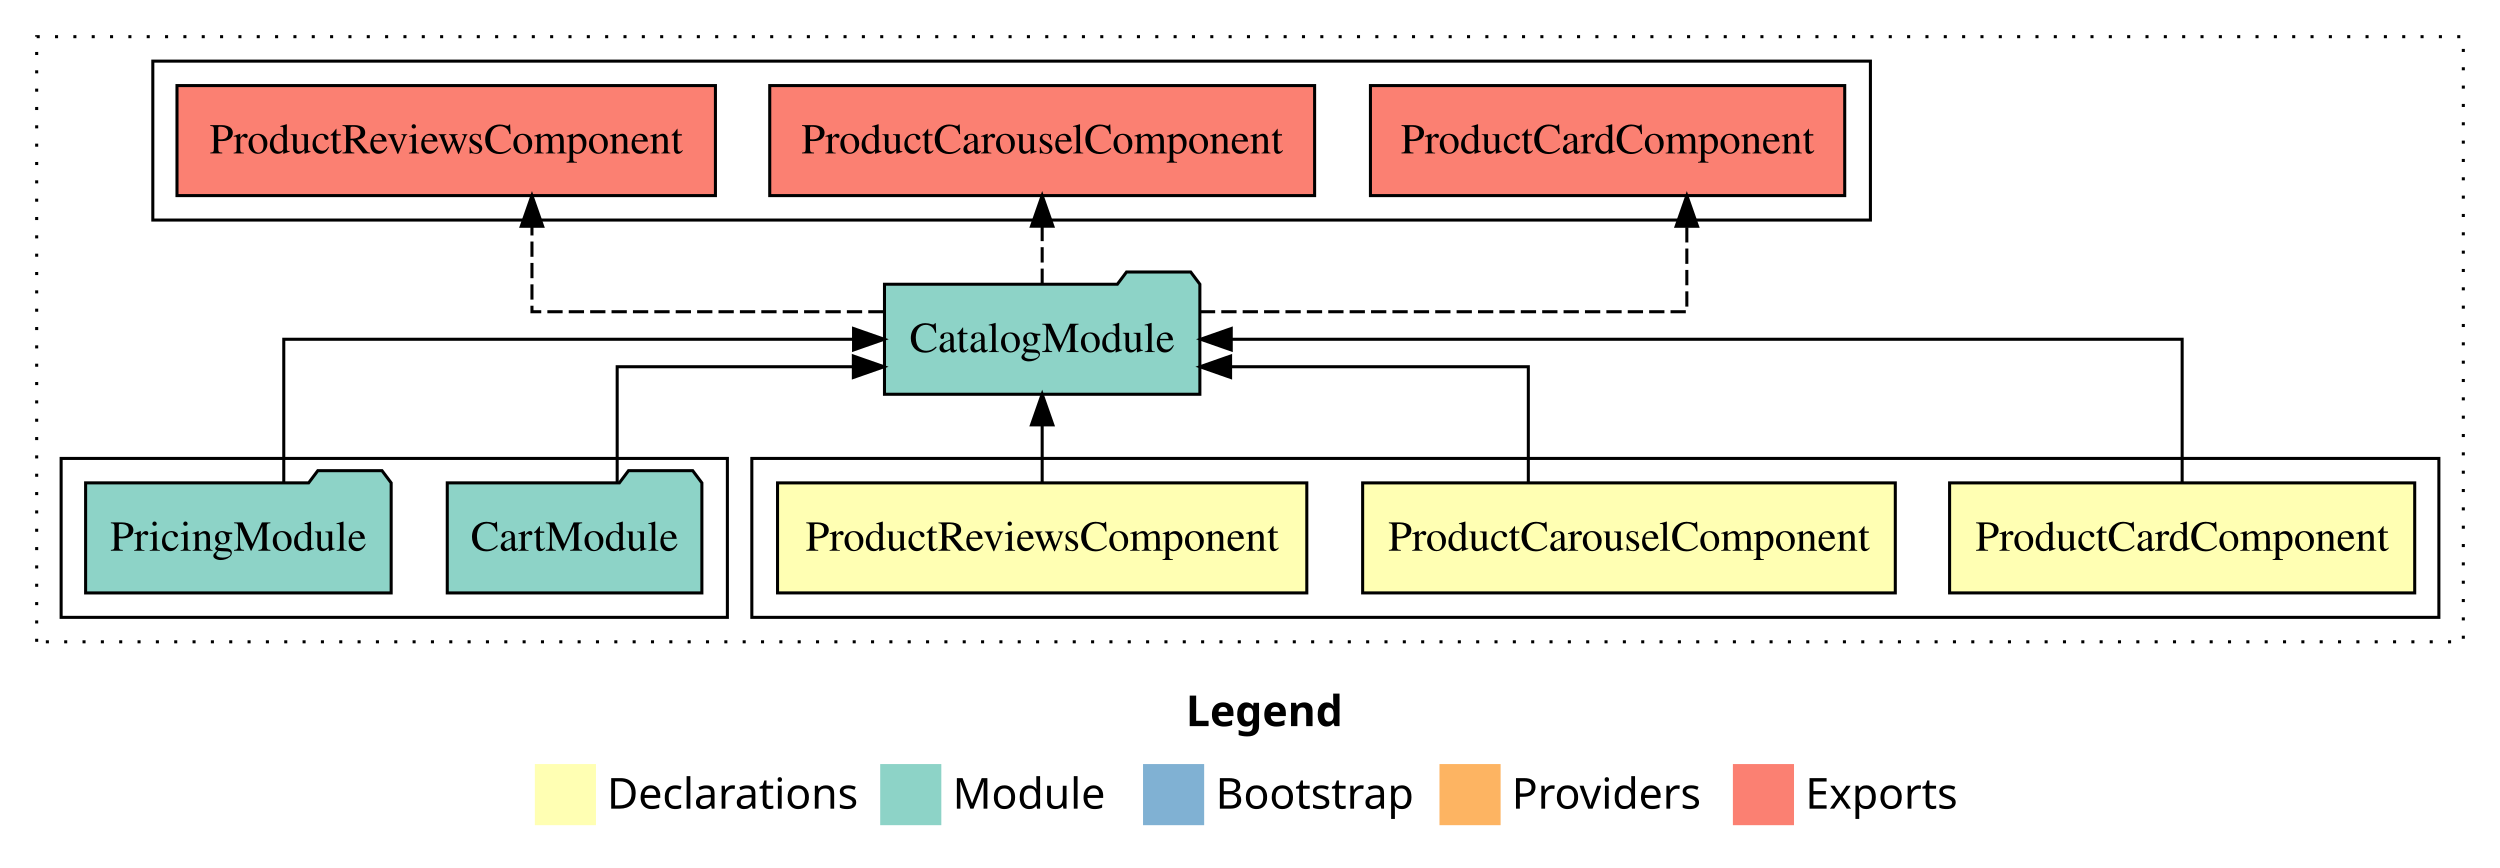
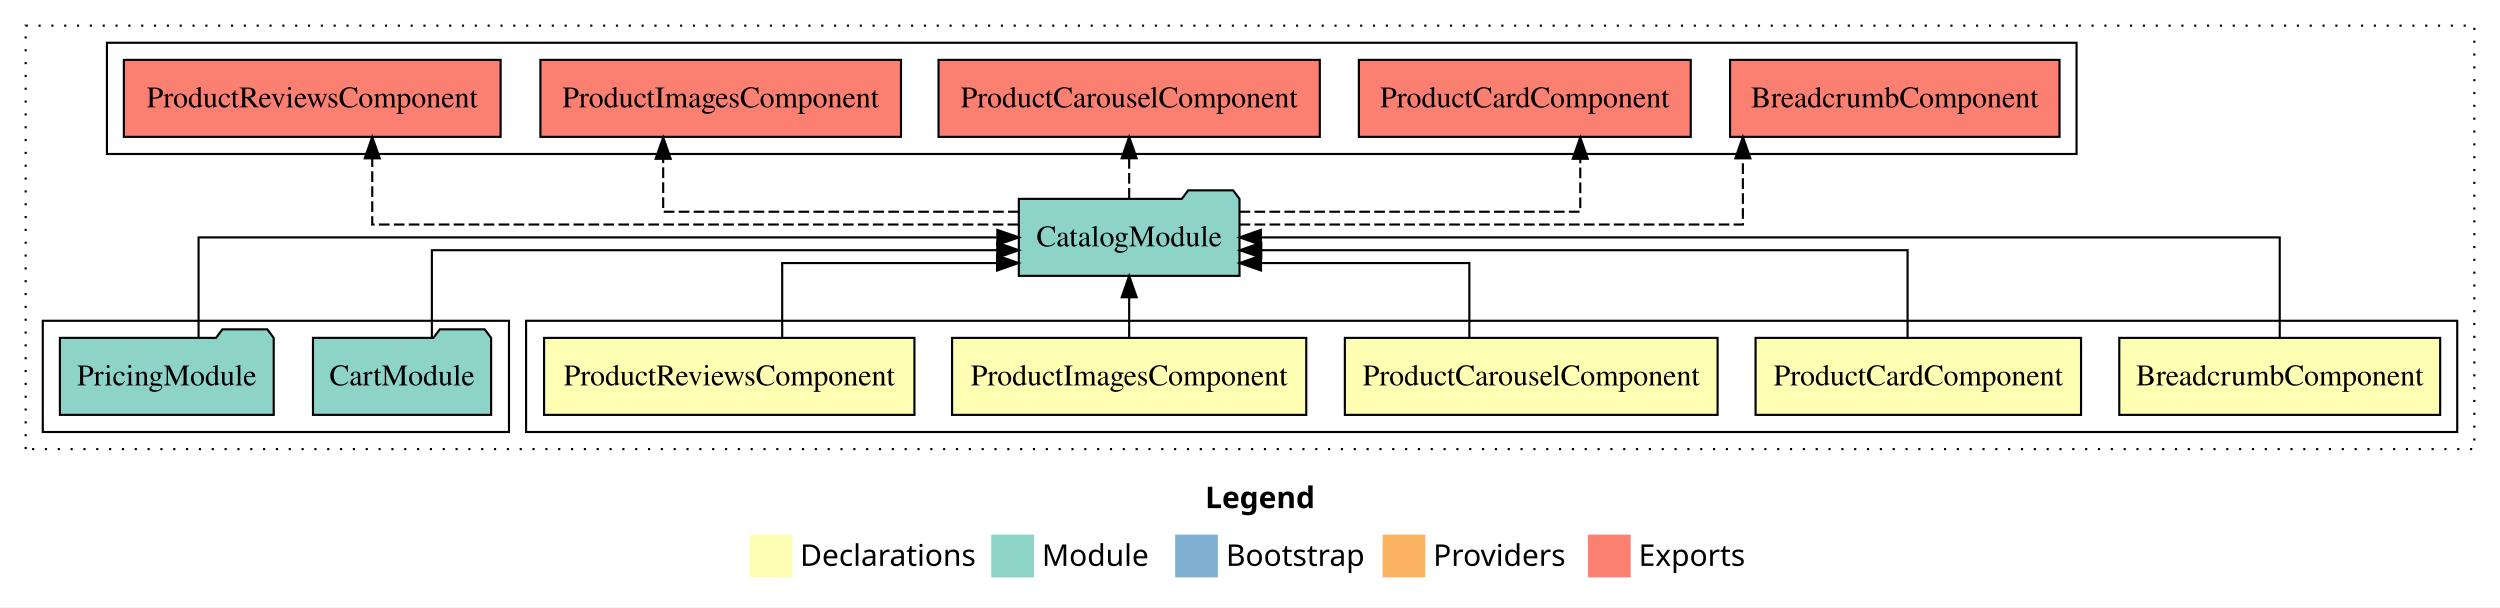
- <svg xmlns="http://www.w3.org/2000/svg" width="818pt" height="284pt" viewBox="0.00 0.00 818.00 284.00">
+ <svg xmlns="http://www.w3.org/2000/svg" width="1169pt" height="284pt" viewBox="0.00 0.00 1169.00 284.00">
  <g id="graph0" class="graph" transform="scale(1 1) rotate(0) translate(4 280)">
-     <polygon fill="#ffffff" stroke="transparent" points="-4,4 -4,-280 814,-280 814,4 -4,4" />
-     <text text-anchor="start" x="384.009" y="-42.4" font-family="sans-serif" font-weight="bold" font-size="14.00" fill="#000000">Legend</text>
-     <polygon fill="#ffffb3" stroke="transparent" points="171,-10 171,-30 191,-30 191,-10 171,-10" />
-     <text text-anchor="start" x="194.629" y="-15.4" font-family="sans-serif" font-size="14.00" fill="#000000">  Declarations</text>
-     <polygon fill="#8dd3c7" stroke="transparent" points="284,-10 284,-30 304,-30 304,-10 284,-10" />
-     <text text-anchor="start" x="307.725" y="-15.4" font-family="sans-serif" font-size="14.00" fill="#000000">  Module</text>
-     <polygon fill="#80b1d3" stroke="transparent" points="370,-10 370,-30 390,-30 390,-10 370,-10" />
-     <text text-anchor="start" x="393.781" y="-15.4" font-family="sans-serif" font-size="14.00" fill="#000000">  Bootstrap</text>
-     <polygon fill="#fdb462" stroke="transparent" points="467,-10 467,-30 487,-30 487,-10 467,-10" />
-     <text text-anchor="start" x="490.673" y="-15.4" font-family="sans-serif" font-size="14.00" fill="#000000">  Providers</text>
-     <polygon fill="#fb8072" stroke="transparent" points="563,-10 563,-30 583,-30 583,-10 563,-10" />
-     <text text-anchor="start" x="586.726" y="-15.4" font-family="sans-serif" font-size="14.00" fill="#000000">  Exports</text>
+     <polygon fill="#ffffff" stroke="transparent" points="-4,4 -4,-280 1165,-280 1165,4 -4,4" />
+     <text text-anchor="start" x="559.509" y="-42.4" font-family="sans-serif" font-weight="bold" font-size="14.00" fill="#000000">Legend</text>
+     <polygon fill="#ffffb3" stroke="transparent" points="346.5,-10 346.5,-30 366.5,-30 366.5,-10 346.5,-10" />
+     <text text-anchor="start" x="370.129" y="-15.4" font-family="sans-serif" font-size="14.00" fill="#000000">  Declarations</text>
+     <polygon fill="#8dd3c7" stroke="transparent" points="459.5,-10 459.5,-30 479.5,-30 479.5,-10 459.5,-10" />
+     <text text-anchor="start" x="483.225" y="-15.4" font-family="sans-serif" font-size="14.00" fill="#000000">  Module</text>
+     <polygon fill="#80b1d3" stroke="transparent" points="545.5,-10 545.5,-30 565.5,-30 565.5,-10 545.5,-10" />
+     <text text-anchor="start" x="569.281" y="-15.4" font-family="sans-serif" font-size="14.00" fill="#000000">  Bootstrap</text>
+     <polygon fill="#fdb462" stroke="transparent" points="642.5,-10 642.5,-30 662.5,-30 662.5,-10 642.5,-10" />
+     <text text-anchor="start" x="666.173" y="-15.4" font-family="sans-serif" font-size="14.00" fill="#000000">  Providers</text>
+     <polygon fill="#fb8072" stroke="transparent" points="738.5,-10 738.5,-30 758.5,-30 758.5,-10 738.5,-10" />
+     <text text-anchor="start" x="762.226" y="-15.4" font-family="sans-serif" font-size="14.00" fill="#000000">  Exports</text>
    <g id="clust1" class="cluster">
-       <polygon fill="none" stroke="#000000" stroke-dasharray="1,5" points="8,-70 8,-268 802,-268 802,-70 8,-70" />
+       <polygon fill="none" stroke="#000000" stroke-dasharray="1,5" points="8,-70 8,-268 1153,-268 1153,-70 8,-70" />
    </g>
    <g id="clust2" class="cluster">
-       <polygon fill="none" stroke="#000000" points="242,-78 242,-130 794,-130 794,-78 242,-78" />
+       <polygon fill="none" stroke="#000000" points="242,-78 242,-130 1145,-130 1145,-78 242,-78" />
    </g>
-     <g id="clust6" class="cluster">
+     <g id="clust8" class="cluster">
      <polygon fill="none" stroke="#000000" points="16,-78 16,-130 234,-130 234,-78 16,-78" />
    </g>
-     <g id="clust7" class="cluster">
-       <polygon fill="none" stroke="#000000" points="46,-208 46,-260 608,-260 608,-208 46,-208" />
+     <g id="clust9" class="cluster">
+       <polygon fill="none" stroke="#000000" points="46,-208 46,-260 967,-260 967,-208 46,-208" />
    </g>
    <g id="node1" class="node">
-       <polygon fill="#ffffb3" stroke="#000000" points="786.093,-122 633.907,-122 633.907,-86 786.093,-86 786.093,-122" />
-       <text text-anchor="middle" x="710" y="-99.8" font-family="Times,serif" font-size="14.00" fill="#000000">ProductCardComponent</text>
+       <polygon fill="#ffffb3" stroke="#000000" points="1137.025,-122 986.975,-122 986.975,-86 1137.025,-86 1137.025,-122" />
+       <text text-anchor="middle" x="1062" y="-99.8" font-family="Times,serif" font-size="14.00" fill="#000000">BreadcrumbComponent</text>
+     </g>
+     <g id="node6" class="node">
+       <polygon fill="#8dd3c7" stroke="#000000" points="575.597,-187 572.597,-191 551.597,-191 548.597,-187 472.403,-187 472.403,-151 575.597,-151 575.597,-187" />
+       <text text-anchor="middle" x="524" y="-164.8" font-family="Times,serif" font-size="14.00" fill="#000000">CatalogModule</text>
+     </g>
+     <g id="edge1" class="edge">
+       <path fill="none" stroke="#000000" d="M1062,-122.106C1062,-141.339 1062,-169 1062,-169 1062,-169 585.586,-169 585.586,-169" />
+       <polygon fill="#000000" stroke="#000000" points="585.586,-165.5 575.586,-169 585.586,-172.5 585.586,-165.5" />
+     </g>
+     <g id="node2" class="node">
+       <polygon fill="#ffffb3" stroke="#000000" points="969.093,-122 816.907,-122 816.907,-86 969.093,-86 969.093,-122" />
+       <text text-anchor="middle" x="893" y="-99.8" font-family="Times,serif" font-size="14.00" fill="#000000">ProductCardComponent</text>
+     </g>
+     <g id="edge2" class="edge">
+       <path fill="none" stroke="#000000" d="M887.983,-122.022C887.983,-139.373 887.983,-163 887.983,-163 887.983,-163 585.763,-163 585.763,-163" />
+       <polygon fill="#000000" stroke="#000000" points="585.763,-159.5 575.763,-163 585.763,-166.5 585.763,-159.5" />
+     </g>
+     <g id="node3" class="node">
+       <polygon fill="#ffffb3" stroke="#000000" points="799.143,-122 624.857,-122 624.857,-86 799.143,-86 799.143,-122" />
+       <text text-anchor="middle" x="712" y="-99.8" font-family="Times,serif" font-size="14.00" fill="#000000">ProductCarouselComponent</text>
+     </g>
+     <g id="edge3" class="edge">
+       <path fill="none" stroke="#000000" d="M683.068,-122.24C683.068,-137.571 683.068,-157 683.068,-157 683.068,-157 585.645,-157 585.645,-157" />
+       <polygon fill="#000000" stroke="#000000" points="585.645,-153.5 575.645,-157 585.645,-160.5 585.645,-153.5" />
    </g>
    <g id="node4" class="node">
-       <polygon fill="#8dd3c7" stroke="#000000" points="388.597,-187 385.597,-191 364.597,-191 361.597,-187 285.403,-187 285.403,-151 388.597,-151 388.597,-187" />
-       <text text-anchor="middle" x="337" y="-164.8" font-family="Times,serif" font-size="14.00" fill="#000000">CatalogModule</text>
+       <polygon fill="#ffffb3" stroke="#000000" points="606.806,-122 441.194,-122 441.194,-86 606.806,-86 606.806,-122" />
+       <text text-anchor="middle" x="524" y="-99.8" font-family="Times,serif" font-size="14.00" fill="#000000">ProductImagesComponent</text>
    </g>
-     <g id="edge1" class="edge">
-       <path fill="none" stroke="#000000" d="M710,-122.106C710,-141.339 710,-169 710,-169 710,-169 398.864,-169 398.864,-169" />
-       <polygon fill="#000000" stroke="#000000" points="398.864,-165.5 388.864,-169 398.864,-172.5 398.864,-165.5" />
+     <g id="edge4" class="edge">
+       <path fill="none" stroke="#000000" d="M524,-122.106C524,-122.106 524,-140.991 524,-140.991" />
+       <polygon fill="#000000" stroke="#000000" points="520.5,-140.991 524,-150.991 527.5,-140.991 520.5,-140.991" />
    </g>
-     <g id="node2" class="node">
-       <polygon fill="#ffffb3" stroke="#000000" points="616.143,-122 441.857,-122 441.857,-86 616.143,-86 616.143,-122" />
-       <text text-anchor="middle" x="529" y="-99.8" font-family="Times,serif" font-size="14.00" fill="#000000">ProductCarouselComponent</text>
-     </g>
-     <g id="edge2" class="edge">
-       <path fill="none" stroke="#000000" d="M496.068,-122.027C496.068,-138.398 496.068,-160 496.068,-160 496.068,-160 398.645,-160 398.645,-160" />
-       <polygon fill="#000000" stroke="#000000" points="398.645,-156.5 388.645,-160 398.645,-163.5 398.645,-156.5" />
-     </g>
-     <g id="node3" class="node">
+     <g id="node5" class="node">
      <polygon fill="#ffffb3" stroke="#000000" points="423.588,-122 250.412,-122 250.412,-86 423.588,-86 423.588,-122" />
      <text text-anchor="middle" x="337" y="-99.8" font-family="Times,serif" font-size="14.00" fill="#000000">ProductReviewsComponent</text>
    </g>
-     <g id="edge3" class="edge">
-       <path fill="none" stroke="#000000" d="M337,-122.106C337,-122.106 337,-140.991 337,-140.991" />
-       <polygon fill="#000000" stroke="#000000" points="333.5,-140.991 337,-150.991 340.5,-140.991 333.5,-140.991" />
-     </g>
-     <g id="node7" class="node">
-       <polygon fill="#fb8072" stroke="#000000" points="599.593,-252 444.407,-252 444.407,-216 599.593,-216 599.593,-252" />
-       <text text-anchor="middle" x="522" y="-229.8" font-family="Times,serif" font-size="14.00" fill="#000000">ProductCardComponent </text>
-     </g>
-     <g id="edge6" class="edge">
-       <path fill="none" stroke="#000000" stroke-dasharray="5,2" d="M388.6,-178C451.046,-178 547.932,-178 547.932,-178 547.932,-178 547.932,-205.973 547.932,-205.973" />
-       <polygon fill="#000000" stroke="#000000" points="544.432,-205.973 547.932,-215.973 551.432,-205.973 544.432,-205.973" />
-     </g>
-     <g id="node8" class="node">
-       <polygon fill="#fb8072" stroke="#000000" points="426.142,-252 247.857,-252 247.857,-216 426.142,-216 426.142,-252" />
-       <text text-anchor="middle" x="337" y="-229.8" font-family="Times,serif" font-size="14.00" fill="#000000">ProductCarouselComponent </text>
-     </g>
-     <g id="edge7" class="edge">
-       <path fill="none" stroke="#000000" stroke-dasharray="5,2" d="M337,-187.106C337,-187.106 337,-205.991 337,-205.991" />
-       <polygon fill="#000000" stroke="#000000" points="333.5,-205.991 337,-215.991 340.5,-205.991 333.5,-205.991" />
+     <g id="edge5" class="edge">
+       <path fill="none" stroke="#000000" d="M361.754,-122.24C361.754,-137.571 361.754,-157 361.754,-157 361.754,-157 462.218,-157 462.218,-157" />
+       <polygon fill="#000000" stroke="#000000" points="462.218,-160.5 472.218,-157 462.218,-153.5 462.218,-160.5" />
    </g>
    <g id="node9" class="node">
+       <polygon fill="#fb8072" stroke="#000000" points="959.025,-252 804.975,-252 804.975,-216 959.025,-216 959.025,-252" />
+       <text text-anchor="middle" x="882" y="-229.8" font-family="Times,serif" font-size="14.00" fill="#000000">BreadcrumbComponent </text>
+     </g>
+     <g id="edge8" class="edge">
+       <path fill="none" stroke="#000000" stroke-dasharray="5,2" d="M575.636,-175C658.257,-175 810.971,-175 810.971,-175 810.971,-175 810.971,-205.977 810.971,-205.977" />
+       <polygon fill="#000000" stroke="#000000" points="807.471,-205.977 810.971,-215.977 814.471,-205.977 807.471,-205.977" />
+     </g>
+     <g id="node10" class="node">
+       <polygon fill="#fb8072" stroke="#000000" points="786.593,-252 631.407,-252 631.407,-216 786.593,-216 786.593,-252" />
+       <text text-anchor="middle" x="709" y="-229.8" font-family="Times,serif" font-size="14.00" fill="#000000">ProductCardComponent </text>
+     </g>
+     <g id="edge9" class="edge">
+       <path fill="none" stroke="#000000" stroke-dasharray="5,2" d="M575.6,-181C638.046,-181 734.932,-181 734.932,-181 734.932,-181 734.932,-205.76 734.932,-205.76" />
+       <polygon fill="#000000" stroke="#000000" points="731.432,-205.76 734.932,-215.76 738.432,-205.76 731.432,-205.76" />
+     </g>
+     <g id="node11" class="node">
+       <polygon fill="#fb8072" stroke="#000000" points="613.143,-252 434.858,-252 434.858,-216 613.143,-216 613.143,-252" />
+       <text text-anchor="middle" x="524" y="-229.8" font-family="Times,serif" font-size="14.00" fill="#000000">ProductCarouselComponent </text>
+     </g>
+     <g id="edge10" class="edge">
+       <path fill="none" stroke="#000000" stroke-dasharray="5,2" d="M524,-187.106C524,-187.106 524,-205.991 524,-205.991" />
+       <polygon fill="#000000" stroke="#000000" points="520.5,-205.991 524,-215.991 527.5,-205.991 520.5,-205.991" />
+     </g>
+     <g id="node12" class="node">
+       <polygon fill="#fb8072" stroke="#000000" points="417.306,-252 248.694,-252 248.694,-216 417.306,-216 417.306,-252" />
+       <text text-anchor="middle" x="333" y="-229.8" font-family="Times,serif" font-size="14.00" fill="#000000">ProductImagesComponent </text>
+     </g>
+     <g id="edge11" class="edge">
+       <path fill="none" stroke="#000000" stroke-dasharray="5,2" d="M472.362,-181C407.927,-181 306.105,-181 306.105,-181 306.105,-181 306.105,-205.76 306.105,-205.76" />
+       <polygon fill="#000000" stroke="#000000" points="302.605,-205.76 306.105,-215.76 309.605,-205.76 302.605,-205.76" />
+     </g>
+     <g id="node13" class="node">
      <polygon fill="#fb8072" stroke="#000000" points="230.089,-252 53.911,-252 53.911,-216 230.089,-216 230.089,-252" />
      <text text-anchor="middle" x="142" y="-229.8" font-family="Times,serif" font-size="14.00" fill="#000000">ProductReviewsComponent </text>
    </g>
-     <g id="edge8" class="edge">
-       <path fill="none" stroke="#000000" stroke-dasharray="5,2" d="M285.094,-178C236.087,-178 170.058,-178 170.058,-178 170.058,-178 170.058,-205.973 170.058,-205.973" />
-       <polygon fill="#000000" stroke="#000000" points="166.558,-205.973 170.058,-215.973 173.558,-205.973 166.558,-205.973" />
+     <g id="edge12" class="edge">
+       <path fill="none" stroke="#000000" stroke-dasharray="5,2" d="M472.155,-175C373.844,-175 170.058,-175 170.058,-175 170.058,-175 170.058,-205.977 170.058,-205.977" />
+       <polygon fill="#000000" stroke="#000000" points="166.558,-205.977 170.058,-215.977 173.558,-205.977 166.558,-205.977" />
    </g>
-     <g id="node5" class="node">
+     <g id="node7" class="node">
      <polygon fill="#8dd3c7" stroke="#000000" points="225.653,-122 222.653,-126 201.653,-126 198.653,-122 142.347,-122 142.347,-86 225.653,-86 225.653,-122" />
      <text text-anchor="middle" x="184" y="-99.8" font-family="Times,serif" font-size="14.00" fill="#000000">CartModule</text>
    </g>
-     <g id="edge4" class="edge">
-       <path fill="none" stroke="#000000" d="M197.942,-122.027C197.942,-138.398 197.942,-160 197.942,-160 197.942,-160 275.22,-160 275.22,-160" />
-       <polygon fill="#000000" stroke="#000000" points="275.22,-163.5 285.22,-160 275.22,-156.5 275.22,-163.5" />
+     <g id="edge6" class="edge">
+       <path fill="none" stroke="#000000" d="M197.942,-122.022C197.942,-139.373 197.942,-163 197.942,-163 197.942,-163 462.335,-163 462.335,-163" />
+       <polygon fill="#000000" stroke="#000000" points="462.335,-166.5 472.335,-163 462.335,-159.5 462.335,-166.5" />
    </g>
-     <g id="node6" class="node">
+     <g id="node8" class="node">
      <polygon fill="#8dd3c7" stroke="#000000" points="123.989,-122 120.989,-126 99.989,-126 96.989,-122 24.011,-122 24.011,-86 123.989,-86 123.989,-122" />
      <text text-anchor="middle" x="74" y="-99.8" font-family="Times,serif" font-size="14.00" fill="#000000">PricingModule</text>
    </g>
-     <g id="edge5" class="edge">
-       <path fill="none" stroke="#000000" d="M88.85,-122.106C88.85,-141.339 88.85,-169 88.85,-169 88.85,-169 275.282,-169 275.282,-169" />
-       <polygon fill="#000000" stroke="#000000" points="275.282,-172.5 285.282,-169 275.282,-165.5 275.282,-172.5" />
+     <g id="edge7" class="edge">
+       <path fill="none" stroke="#000000" d="M88.85,-122.106C88.85,-141.339 88.85,-169 88.85,-169 88.85,-169 462.374,-169 462.374,-169" />
+       <polygon fill="#000000" stroke="#000000" points="462.374,-172.5 472.374,-169 462.374,-165.5 462.374,-172.5" />
    </g>
  </g>
</svg>
